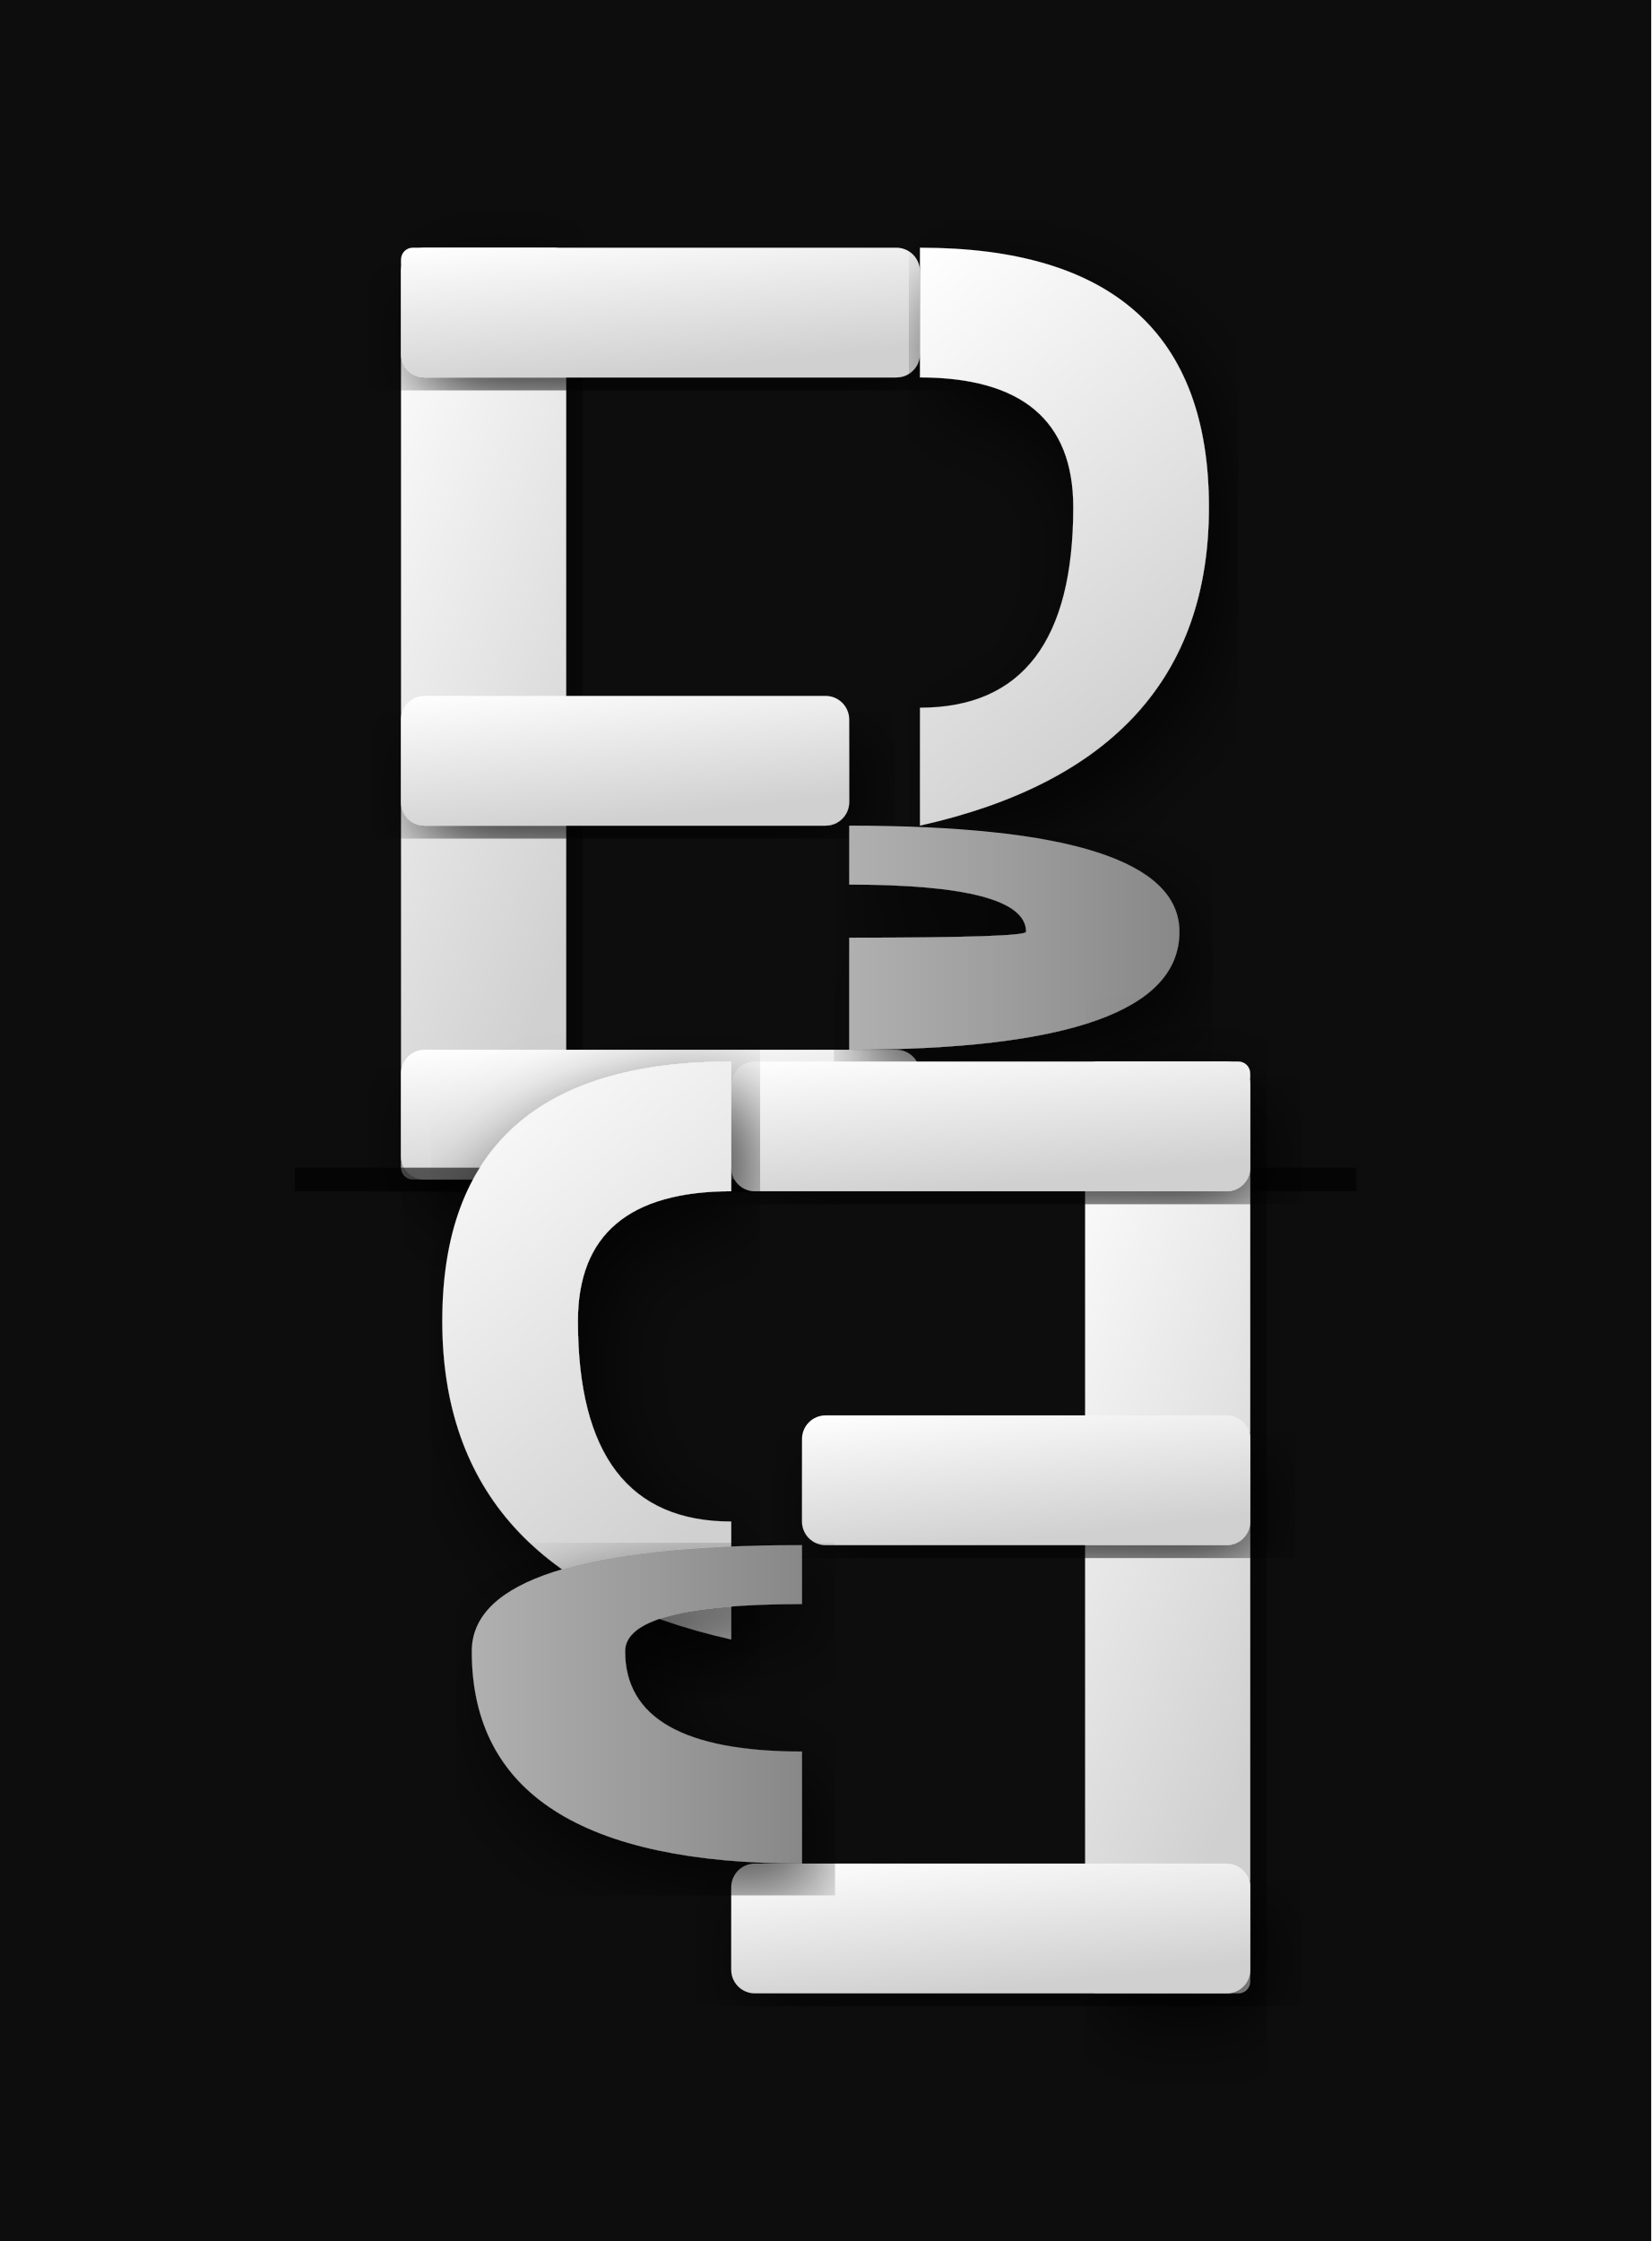
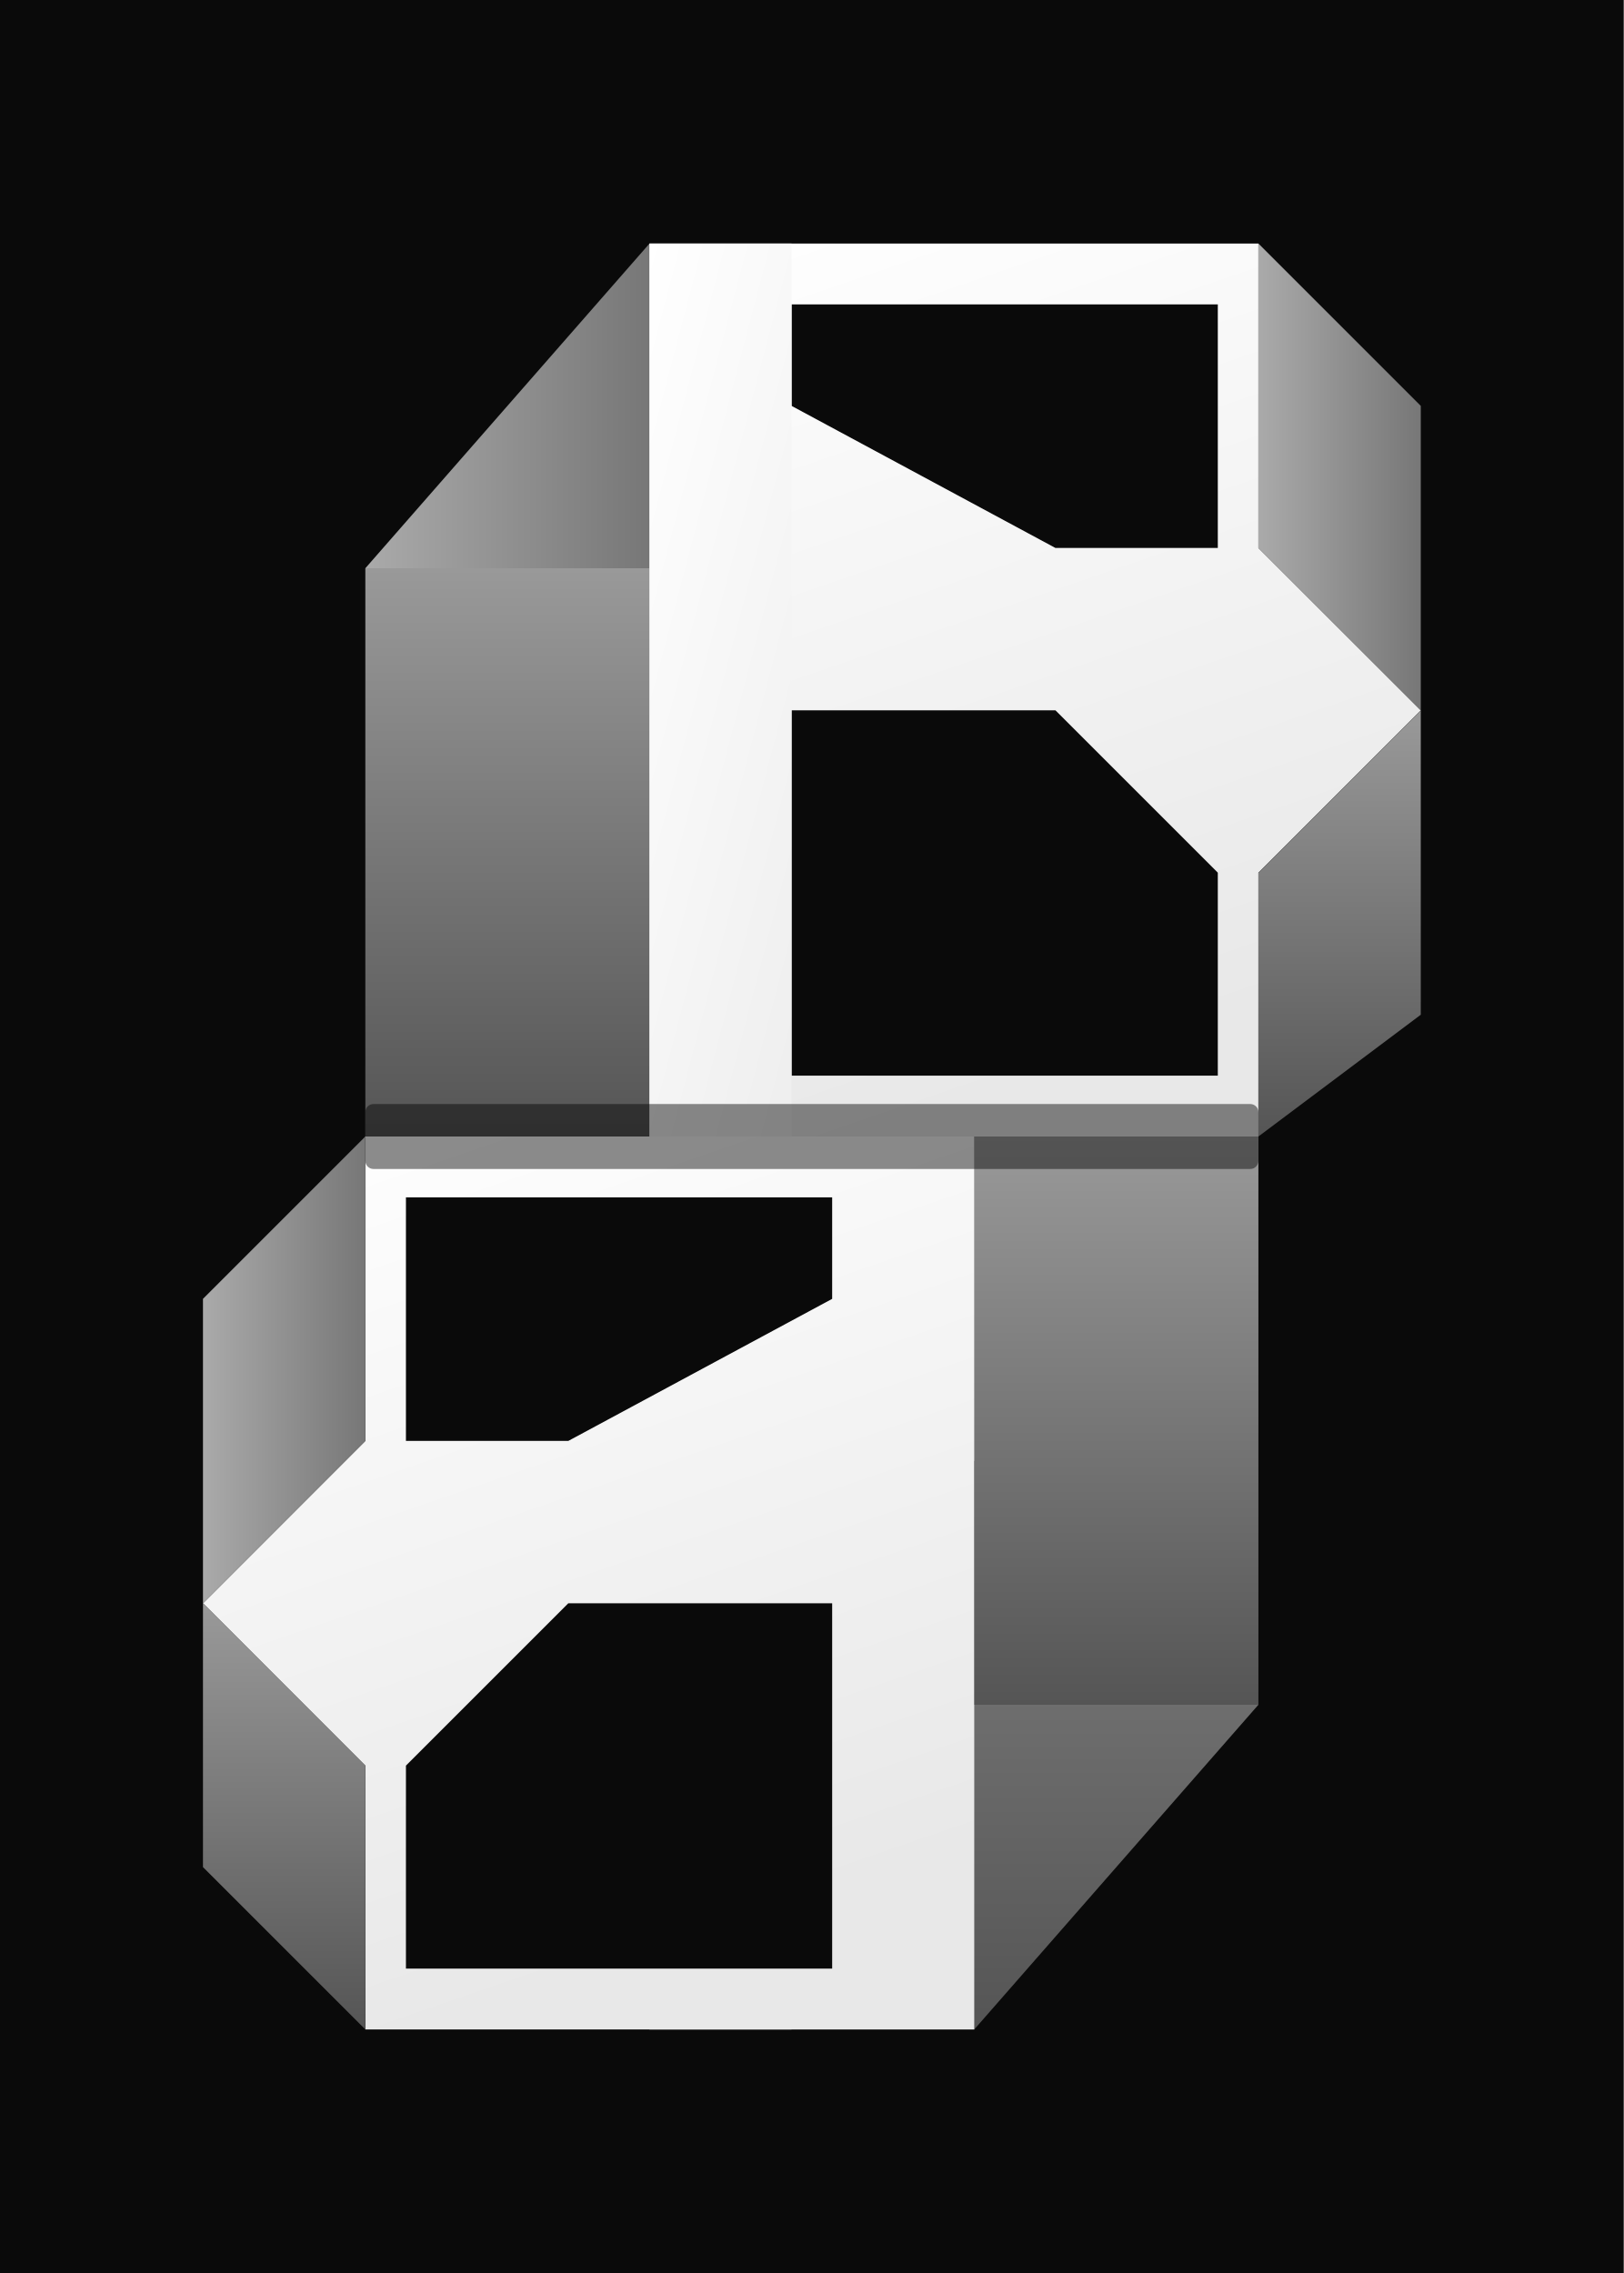
- <svg xmlns="http://www.w3.org/2000/svg" viewBox="0 0 280 380">
+ <svg xmlns="http://www.w3.org/2000/svg" viewBox="0 0 400 560">
  <defs>
-     <linearGradient id="fg" x1="0" y1="0" x2="0.4" y2="1">
+     <linearGradient id="wf" x1="0" y1="0" x2="0.3" y2="1">
      <stop offset="0%" stop-color="#ffffff" />
-       <stop offset="100%" stop-color="#d0d0d0" />
+       <stop offset="100%" stop-color="#e8e8e8" />
    </linearGradient>
-     <linearGradient id="sg" x1="0" y1="0" x2="1" y2="0">
-       <stop offset="0%" stop-color="#b0b0b0" />
-       <stop offset="100%" stop-color="#888888" />
+     <linearGradient id="gs" x1="0" y1="0" x2="1" y2="0">
+       <stop offset="0%" stop-color="#aaaaaa" />
+       <stop offset="100%" stop-color="#777777" />
    </linearGradient>
-     <filter id="drop">
-       <feDropShadow dx="3" dy="5" stdDeviation="7" flood-color="#000" flood-opacity="0.8" />
-     </filter>
+     <linearGradient id="gd" x1="0" y1="0" x2="0" y2="1">
+       <stop offset="0%" stop-color="#999999" />
+       <stop offset="100%" stop-color="#555555" />
+     </linearGradient>
  </defs>
-   <rect width="280" height="380" fill="#0d0d0d" />
-   <rect x="68" y="42" width="28" height="158" rx="2" fill="url(#fg)" filter="url(#drop)" />
-   <rect x="68" y="42" width="88" height="22" rx="4" fill="url(#fg)" filter="url(#drop)" />
-   <rect x="68" y="118" width="76" height="22" rx="4" fill="url(#fg)" filter="url(#drop)" />
-   <rect x="68" y="178" width="88" height="22" rx="4" fill="url(#fg)" filter="url(#drop)" />
-   <path d="M156,42 Q205,42 205,86 Q205,129 156,140 L156,120 Q182,120 182,86 Q182,64 156,64 Z" fill="url(#fg)" filter="url(#drop)" />
-   <path d="M144,140 Q200,140 200,158 Q200,178 144,178 L144,159 Q174,159 174,158 Q174,150 144,150 Z" fill="url(#sg)" filter="url(#drop)" />
-   <line x1="50" y1="200" x2="230" y2="200" stroke="#000" stroke-width="4" opacity="0.6" />
-   <rect x="184" y="180" width="28" height="158" rx="2" fill="url(#fg)" filter="url(#drop)" />
-   <rect x="124" y="180" width="88" height="22" rx="4" fill="url(#fg)" filter="url(#drop)" />
-   <rect x="136" y="240" width="76" height="22" rx="4" fill="url(#fg)" filter="url(#drop)" />
-   <rect x="124" y="316" width="88" height="22" rx="4" fill="url(#fg)" filter="url(#drop)" />
-   <path d="M124,180 Q75,180 75,224 Q75,267 124,278 L124,258 Q98,258 98,224 Q98,202 124,202 Z" fill="url(#fg)" filter="url(#drop)" />
-   <path d="M136,262 Q80,262 80,280 Q80,316 136,316 L136,297 Q106,297 106,280 Q106,272 136,272 Z" fill="url(#sg)" filter="url(#drop)" />
+   <rect width="400" height="560" fill="#0a0a0a" />
+   <polygon points="90,140  160,60  160,140" fill="url(#gs)" />
+   <polygon points="90,140  90,280  160,280  160,140" fill="url(#gd)" />
+   <polygon points="160,60  310,60  310,135  350,175  310,215  310,280  160,280" fill="url(#wf)" />
+   <polygon points="195,75  300,75  300,135  260,135  195,100" fill="#0a0a0a" />
+   <polygon points="195,175  260,175  300,215  300,265  195,265" fill="#0a0a0a" />
+   <rect x="160" y="60" width="35" height="440" fill="url(#wf)" />
+   <polygon points="310,280  240,360  240,280" fill="url(#gs)" />
+   <polygon points="310,280  310,420  240,420  240,280" fill="url(#gd)" />
+   <polygon points="310,420  240,500  160,500  90,420  90,280  160,280  160,420" fill="url(#gd)" />
+   <polygon points="240,280  90,280  90,355  50,395  90,435  90,500  240,500" fill="url(#wf)" />
+   <polygon points="205,295  100,295  100,355  140,355  205,320" fill="#0a0a0a" />
+   <polygon points="205,395  140,395  100,435  100,485  205,485" fill="#0a0a0a" />
+   <polygon points="310,60  350,100  350,175  310,135" fill="url(#gs)" />
+   <polygon points="310,215  350,175  350,250  310,280" fill="url(#gd)" />
+   <polygon points="90,280  50,320  50,395  90,355" fill="url(#gs)" />
+   <polygon points="90,435  50,395  50,460  90,500" fill="url(#gd)" />
+   <rect x="90" y="272" width="220" height="16" fill="rgba(0,0,0,0.45)" rx="2" />
</svg>
